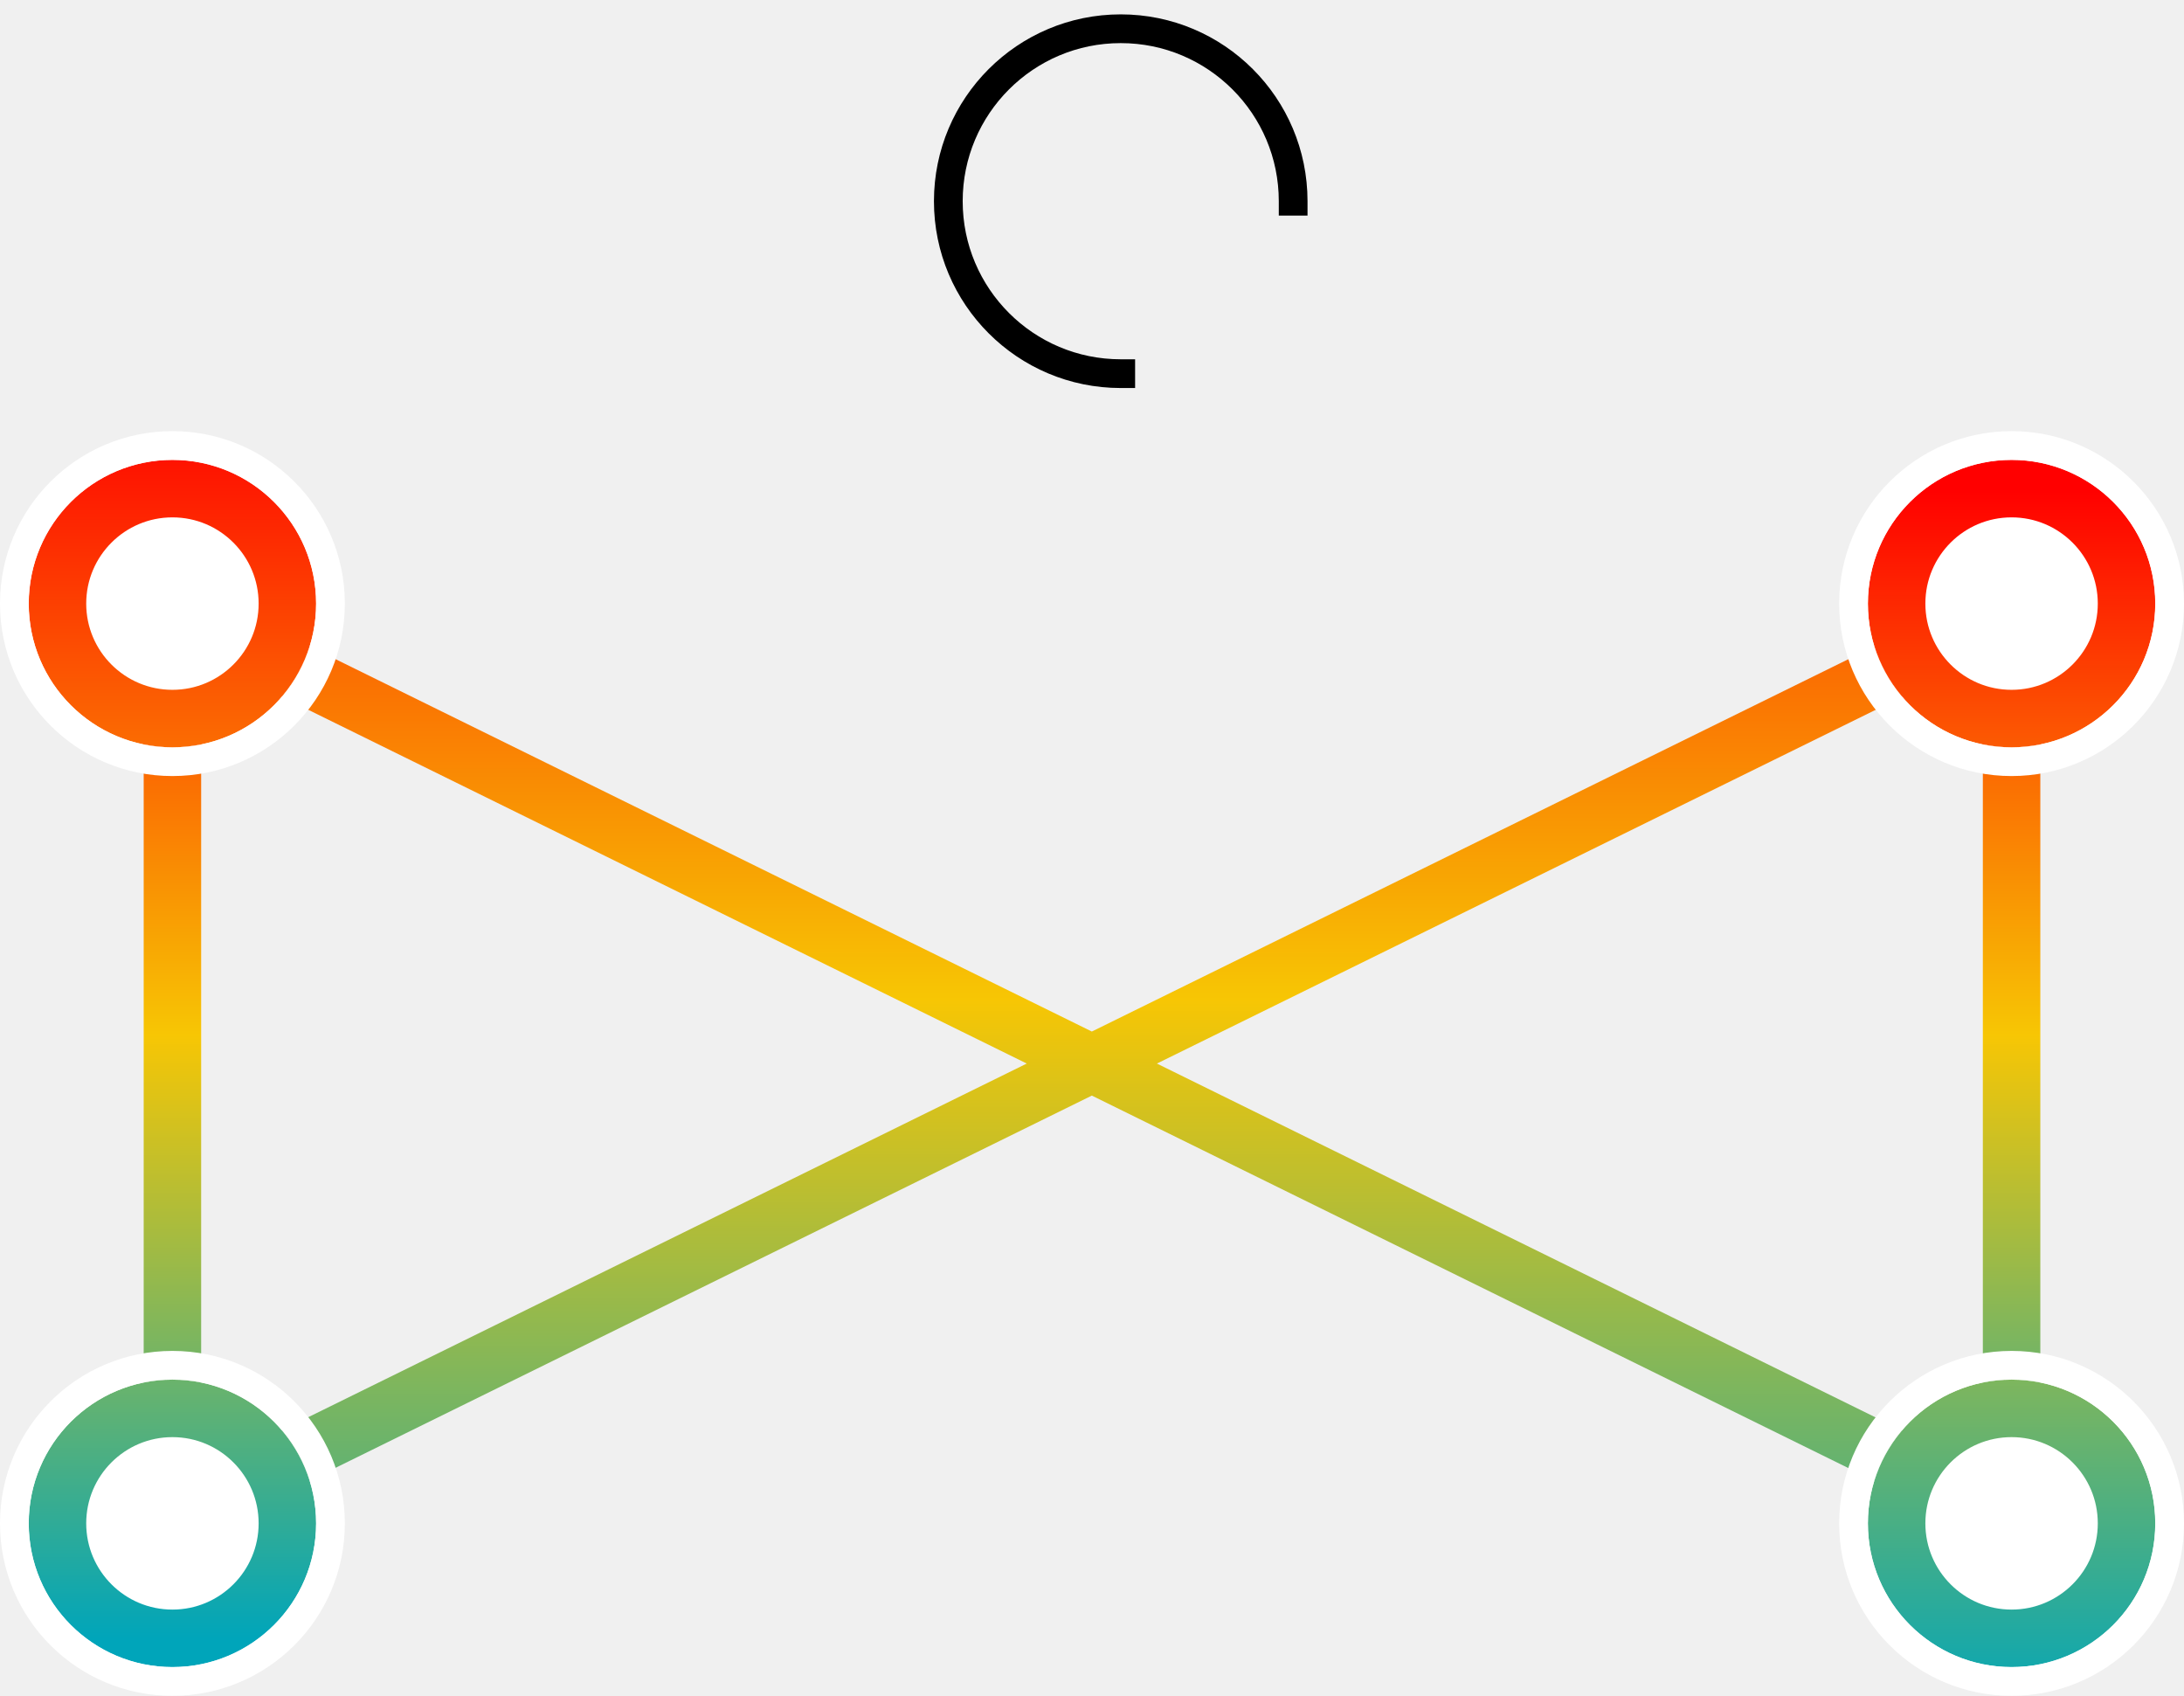
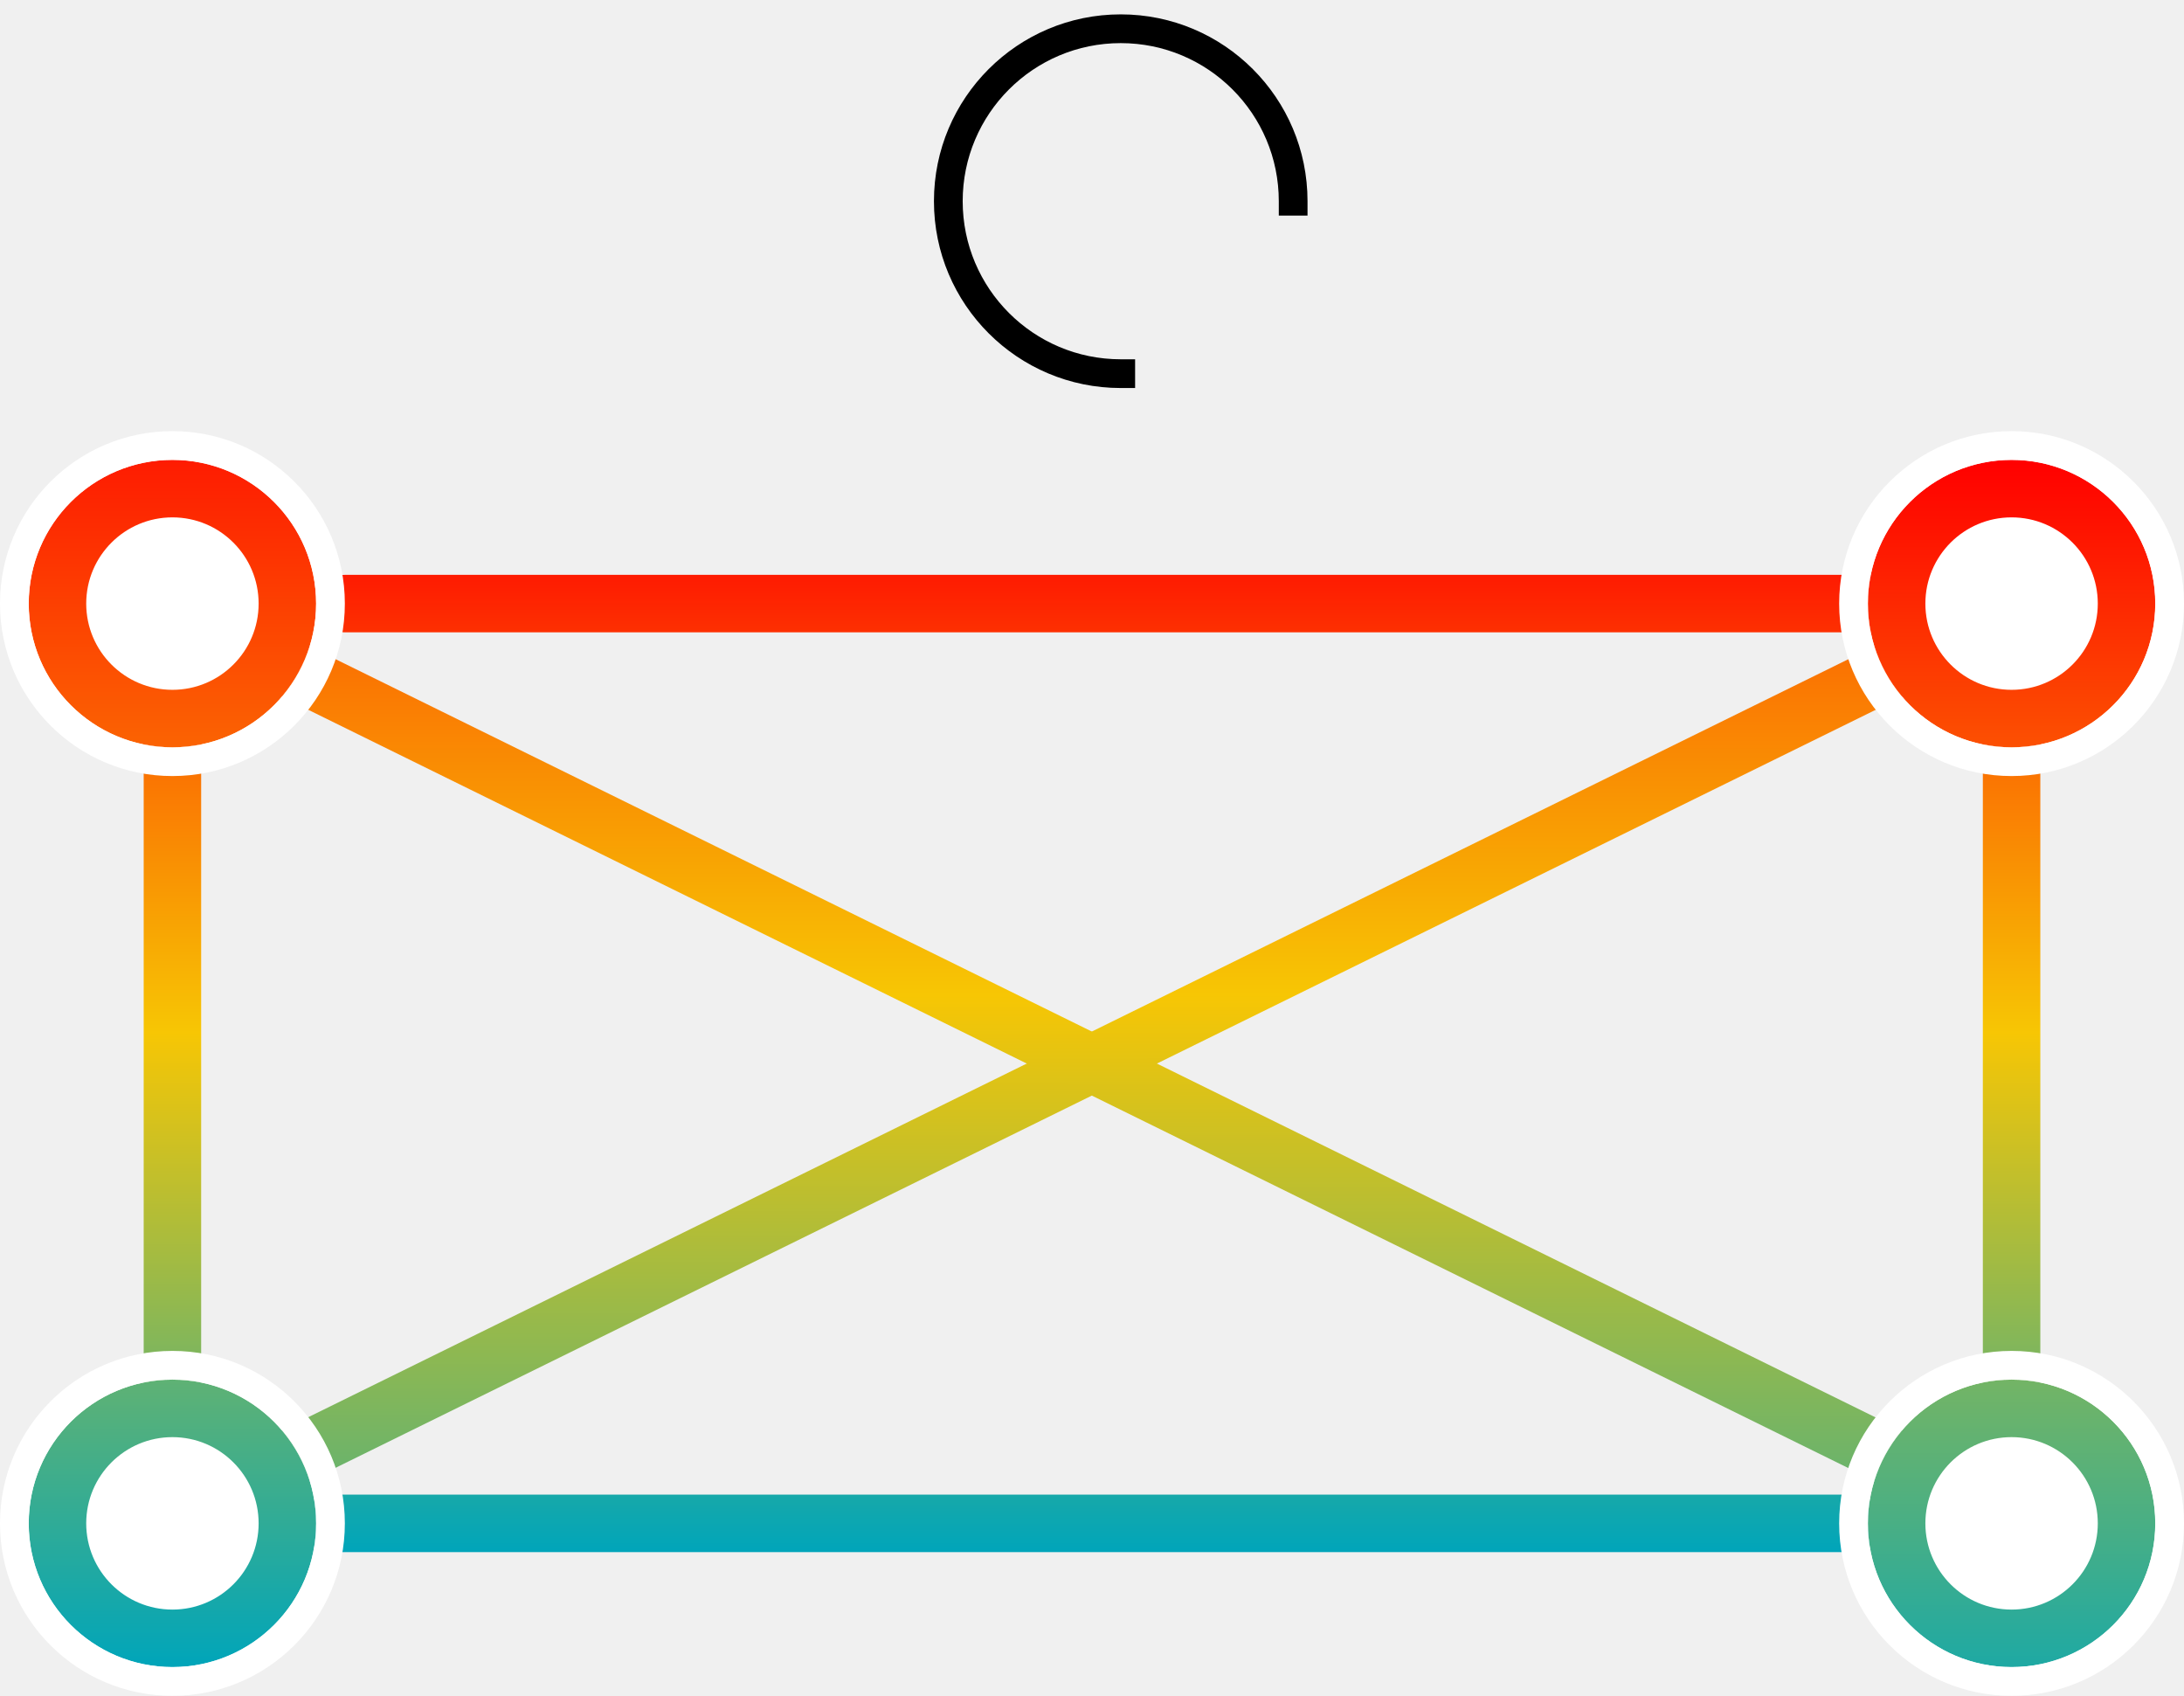
<svg xmlns="http://www.w3.org/2000/svg" width="76" height="59" viewBox="0 0 76 59">
  <defs>
    <linearGradient id="a" x1="49.998%" x2="50%" y1="1830.756%" y2="-128.575%">
      <stop offset="0%" stop-color="#00A5BA" />
      <stop offset="51.529%" stop-color="#F7C604" />
      <stop offset="100%" stop-color="#F00" />
    </linearGradient>
    <linearGradient id="b" x1="50%" x2="50%" y1="100%" y2="-2002.639%">
      <stop offset="0%" stop-color="#00A5BA" />
      <stop offset="51.529%" stop-color="#F7C604" />
      <stop offset="100%" stop-color="#F00" />
    </linearGradient>
    <linearGradient id="c" x1="50%" x2="50%" y1="138.586%" y2="-41.689%">
      <stop offset="0%" stop-color="#00A5BA" />
      <stop offset="51.529%" stop-color="#F7C604" />
      <stop offset="100%" stop-color="#F00" />
    </linearGradient>
    <linearGradient id="d" x1="50%" x2="50%" y1="130.854%" y2="-40.023%">
      <stop offset="0%" stop-color="#00A5BA" />
      <stop offset="51.529%" stop-color="#F7C604" />
      <stop offset="100%" stop-color="#F00" />
    </linearGradient>
    <linearGradient id="e" x1="50%" x2="50%" y1="530.757%" y2="-38.491%">
      <stop offset="0%" stop-color="#00A5BA" />
      <stop offset="51.529%" stop-color="#F7C604" />
      <stop offset="100%" stop-color="#F00" />
    </linearGradient>
    <linearGradient id="f" x1="50%" x2="50%" y1="100%" y2="-405.06%">
      <stop offset="0%" stop-color="#00A5BA" />
      <stop offset="51.529%" stop-color="#F7C604" />
      <stop offset="100%" stop-color="#F00" />
    </linearGradient>
    <linearGradient id="g" x1="50%" x2="50%" y1="135.503%" y2="-427.861%">
      <stop offset="0%" stop-color="#00A5BA" />
      <stop offset="51.529%" stop-color="#F7C604" />
      <stop offset="100%" stop-color="#F00" />
    </linearGradient>
    <linearGradient id="h" x1="50%" x2="50%" y1="507.395%" y2="0%">
      <stop offset="0%" stop-color="#00A5BA" />
      <stop offset="51.529%" stop-color="#F7C604" />
      <stop offset="100%" stop-color="#F00" />
    </linearGradient>
  </defs>
-   <g fill="none" fill-rule="evenodd">
-     <path stroke="#000" stroke-linecap="square" d="M45 7a6 6 0 1 0-6 6" />
-     <path stroke="url(#a)" stroke-linecap="round" stroke-width="2" d="M11 20h53" transform="translate(1 1)" />
-     <path stroke="url(#b)" stroke-linecap="round" stroke-width="2" d="M10.5 52h53" transform="translate(1 1)" />
-     <path stroke="url(#c)" stroke-linecap="round" stroke-width="2" d="M69 47.5v-23M5 47.5v-23" transform="translate(1 1)" />
-     <path stroke="url(#d)" stroke-linecap="round" stroke-width="2" d="M5.5 51.5l63-31M5.5 20.5l63.022 31.022" transform="translate(1 1)" />
-     <g transform="translate(1 1)">
-       <rect width="5" height="5" x="2.5" y="17.5" stroke="#FFF" stroke-width="5" rx="2.5" />
-       <rect width="8" height="8" x="1" y="16" stroke="url(#e)" stroke-width="2" rx="4" />
-       <rect width="11" height="11" x="-.5" y="14.5" stroke="#FFF" rx="5.5" />
-     </g>
-     <g transform="translate(1 1)">
-       <rect width="5" height="5" x="2.5" y="49.5" stroke="#FFF" stroke-width="5" rx="2.5" />
-       <rect width="8" height="8" x="1" y="48" stroke="url(#f)" stroke-width="2" rx="4" />
-       <rect width="11" height="11" x="-.5" y="46.5" stroke="#FFF" rx="5.5" />
-     </g>
-     <g transform="translate(1 1)">
-       <rect width="5" height="5" x="66.5" y="49.5" stroke="#FFF" stroke-width="5" rx="2.5" />
-       <rect width="8" height="8" x="65" y="48" stroke="url(#g)" stroke-width="2" rx="4" />
-       <rect width="11" height="11" x="63.5" y="46.5" stroke="#FFF" rx="5.5" />
-     </g>
-     <g transform="translate(1 1)">
-       <rect width="5" height="5" x="66.5" y="17.5" stroke="#FFF" stroke-width="5" rx="2.5" />
-       <rect width="8" height="8" x="65" y="16" stroke="url(#h)" stroke-width="2" rx="4" />
-       <rect width="11" height="11" x="63.5" y="14.5" stroke="#FFF" rx="5.5" />
-     </g>
+   <g fill="none" fill-rule="nonzero">
+     <path fill="#000" d="M45.5 7v.5h-1V7a5.5 5.5 0 1 0-5.5 5.5h.5v1H39A6.5 6.5 0 1 1 45.5 7z" />
+     <path fill="url(#a)" d="M11 21a1 1 0 0 1 0-2h53a1 1 0 0 1 0 2H11z" transform="translate(1 1)" />
+     <path fill="url(#b)" d="M10.5 53a1 1 0 0 1 0-2h53a1 1 0 0 1 0 2h-53z" transform="translate(1 1)" />
+     <path fill="url(#c)" d="M70 47.5a1 1 0 0 1-2 0v-23a1 1 0 0 1 2 0v23zM6 47.5a1 1 0 0 1-2 0v-23a1 1 0 0 1 2 0v23z" transform="translate(1 1)" />
+     <path fill="url(#d)" d="M5.942 52.397a1 1 0 0 1-.884-1.794l63-31a1 1 0 0 1 .884 1.794l-63 31z" transform="translate(1 1)" />
+     <path fill="url(#d)" d="M5.058 21.397a1 1 0 1 1 .884-1.794l63.021 31.022a1 1 0 1 1-.883 1.794L5.058 21.397z" transform="translate(1 1)" />
+     <path fill="#FFF" d="M6 16a5 5 0 1 1 0 10 5 5 0 0 1 0-10z" />
+     <path fill="url(#e)" d="M5 17a3 3 0 1 0 0 6 3 3 0 0 0 0-6zm0-2a5 5 0 1 1 0 10 5 5 0 0 1 0-10z" transform="translate(1 1)" />
+     <path fill="#FFF" d="M6 16a5 5 0 1 0 0 10 5 5 0 0 0 0-10zm0-1a6 6 0 1 1 0 12 6 6 0 0 1 0-12zM6 48a5 5 0 1 1 0 10 5 5 0 0 1 0-10z" />
+     <path fill="url(#f)" d="M5 49a3 3 0 1 0 0 6 3 3 0 0 0 0-6zm0-2a5 5 0 1 1 0 10 5 5 0 0 1 0-10z" transform="translate(1 1)" />
+     <path fill="#FFF" d="M6 48a5 5 0 1 0 0 10 5 5 0 0 0 0-10zm0-1a6 6 0 1 1 0 12 6 6 0 0 1 0-12zM70 48a5 5 0 1 1 0 10 5 5 0 0 1 0-10z" />
+     <path fill="url(#g)" d="M69 49a3 3 0 1 0 0 6 3 3 0 0 0 0-6zm0-2a5 5 0 1 1 0 10 5 5 0 0 1 0-10z" transform="translate(1 1)" />
+     <path fill="#FFF" d="M70 48a5 5 0 1 0 0 10 5 5 0 0 0 0-10zm0-1a6 6 0 1 1 0 12 6 6 0 0 1 0-12zM70 16a5 5 0 1 1 0 10 5 5 0 0 1 0-10z" />
+     <path fill="url(#h)" d="M69 17a3 3 0 1 0 0 6 3 3 0 0 0 0-6zm0-2a5 5 0 1 1 0 10 5 5 0 0 1 0-10z" transform="translate(1 1)" />
+     <path fill="#FFF" d="M70 16a5 5 0 1 0 0 10 5 5 0 0 0 0-10zm0-1a6 6 0 1 1 0 12 6 6 0 0 1 0-12z" />
  </g>
</svg>
